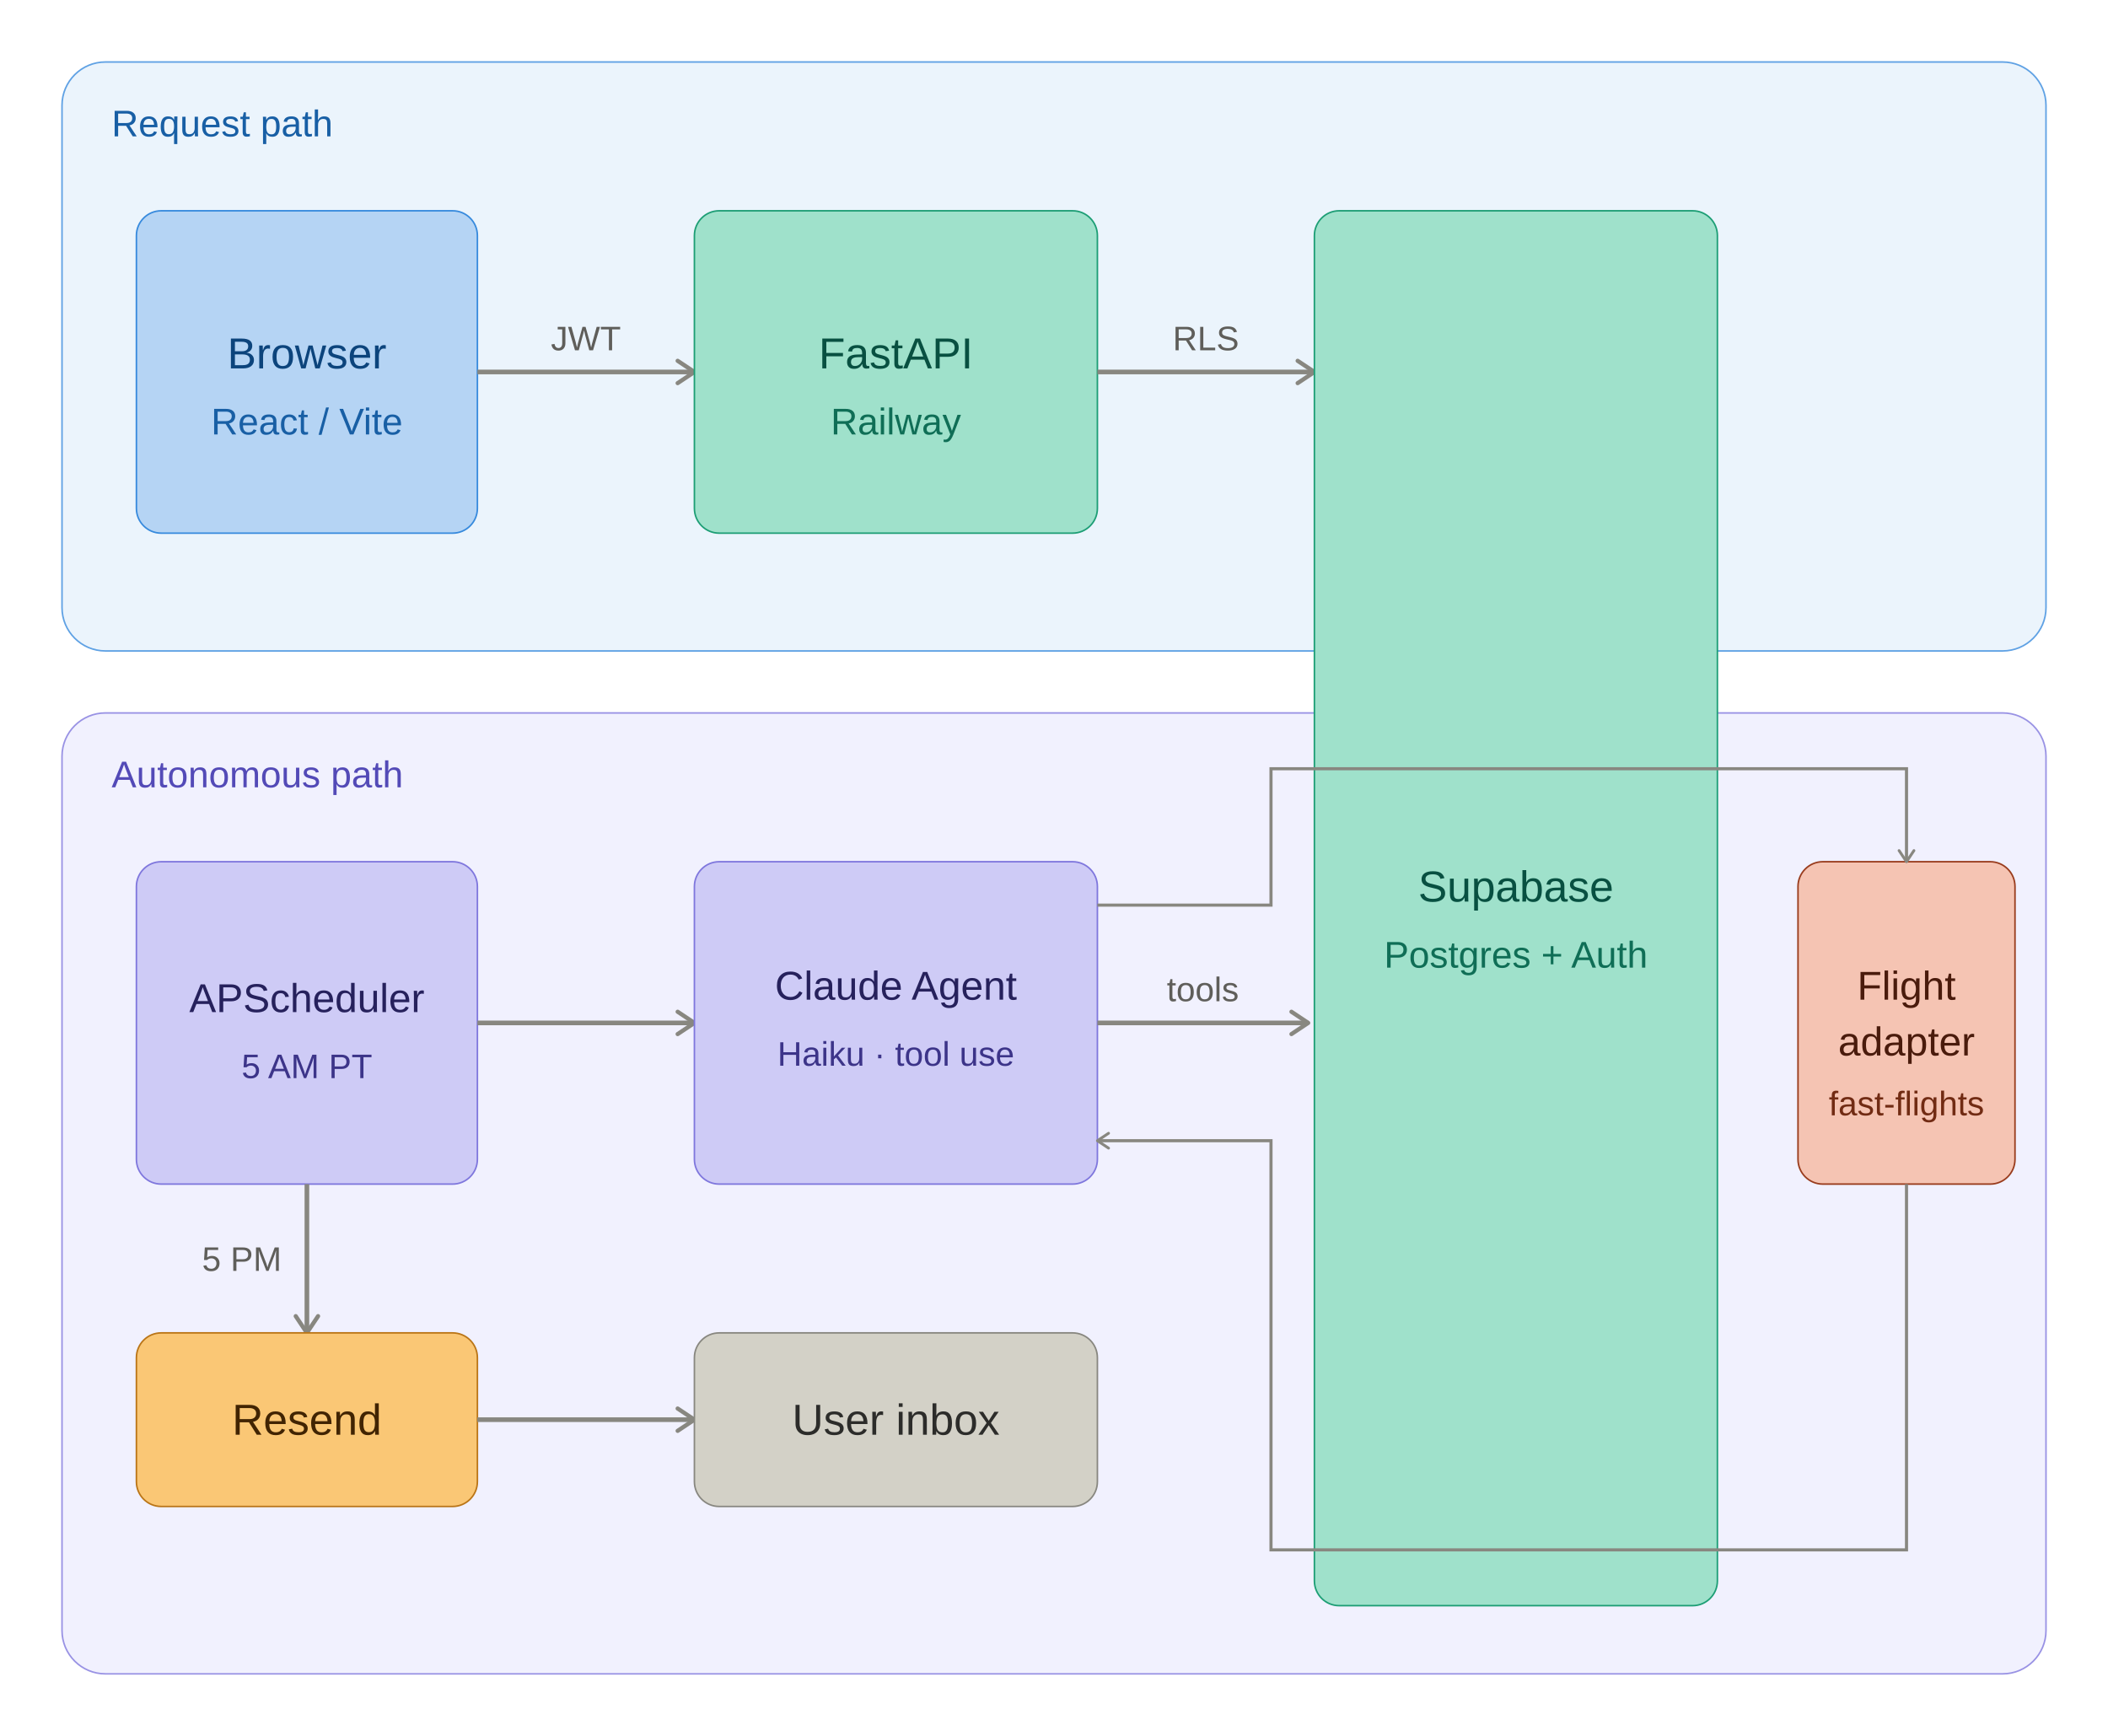
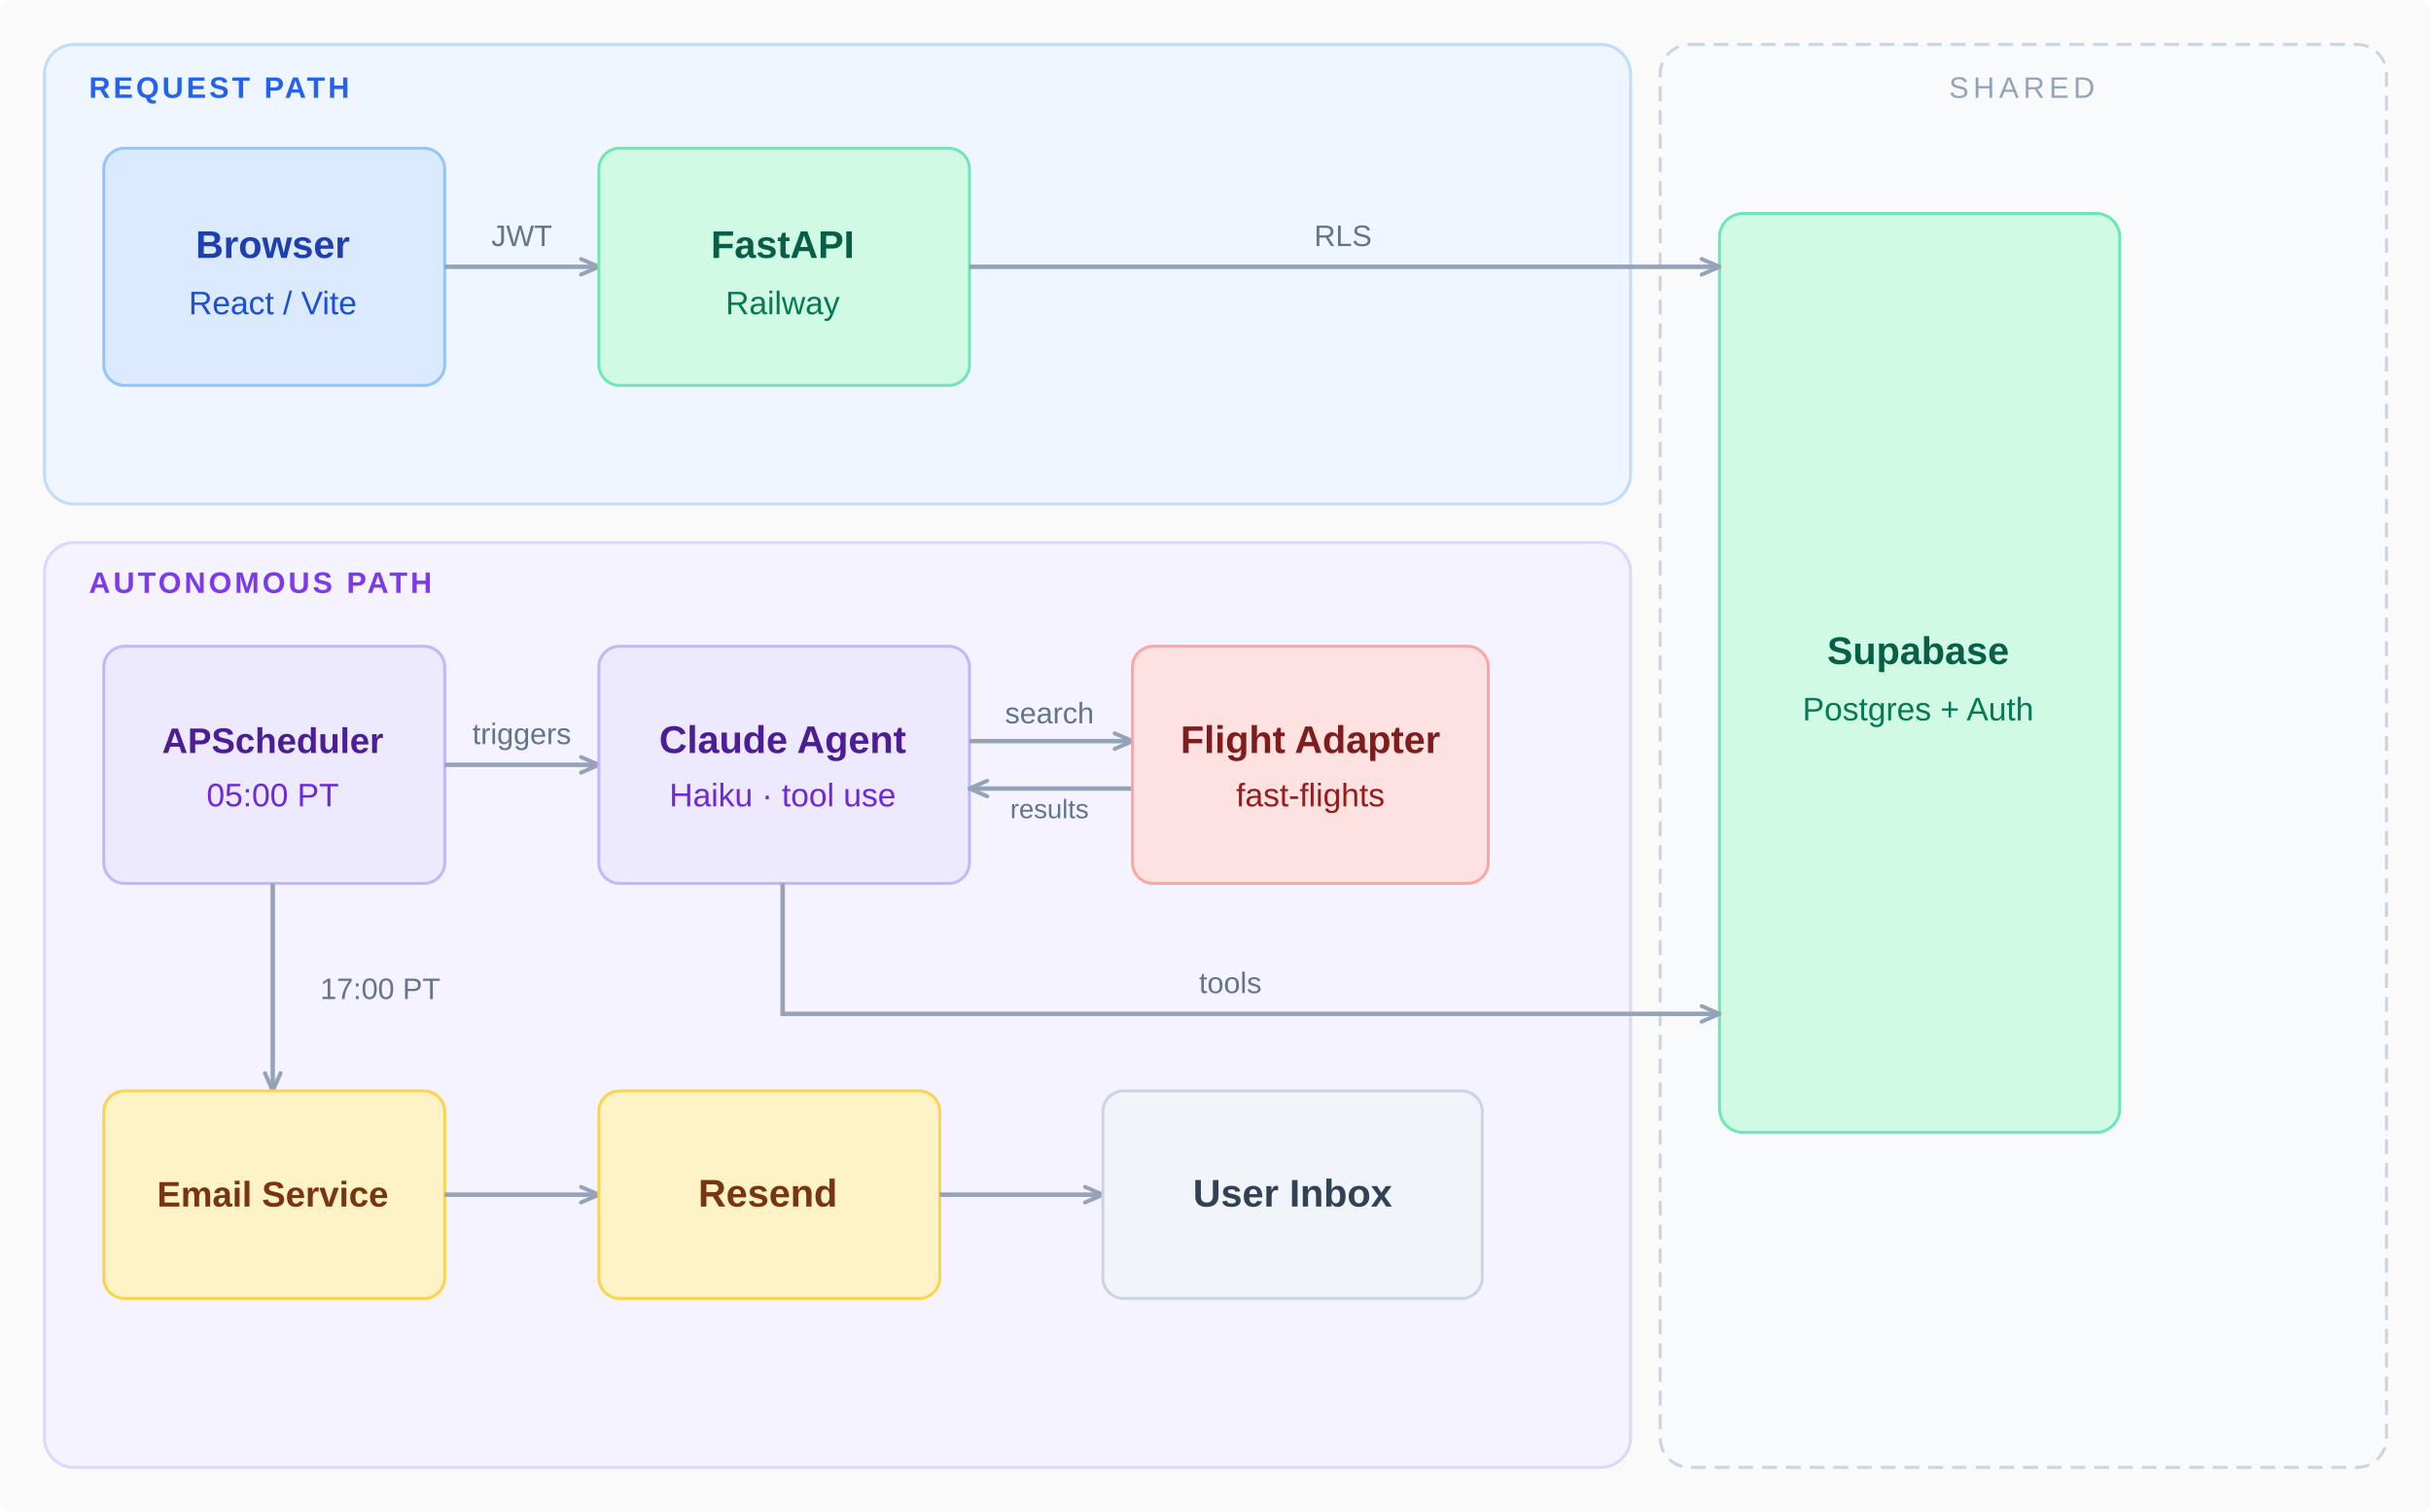
- <svg xmlns="http://www.w3.org/2000/svg" width="100%" viewBox="0 0 680 560">
+ <svg xmlns="http://www.w3.org/2000/svg" width="100%" viewBox="0 0 820 510">
  <defs>
-     <marker id="arrow" viewBox="0 0 10 10" refX="8" refY="5" markerWidth="6" markerHeight="6" orient="auto-start-reverse">
-       <path d="M2 1L8 5L2 9" fill="none" stroke="#888780" stroke-width="1.5" stroke-linecap="round" stroke-linejoin="round" />
+     <marker id="arr" viewBox="0 0 10 10" refX="9" refY="5" markerWidth="5" markerHeight="5" orient="auto">
+       <path d="M1 1.5 L9 5 L1 8.5" fill="none" stroke="#94A3B8" stroke-width="1.8" stroke-linecap="round" stroke-linejoin="round" />
    </marker>
  </defs>
-   <rect x="20" y="20" width="640" height="190" rx="14" fill="#E6F1FB" stroke="#378ADD" stroke-width="0.5" opacity="0.8" />
-   <text font-family="Arial, sans-serif" font-size="12" fill="#185FA5" x="36" y="44">Request path</text>
-   <rect x="20" y="230" width="640" height="310" rx="14" fill="#EEEDFE" stroke="#7F77DD" stroke-width="0.5" opacity="0.8" />
-   <text font-family="Arial, sans-serif" font-size="12" fill="#534AB7" x="36" y="254">Autonomous path</text>
-   <rect x="44" y="68" width="110" height="104" rx="8" fill="#B5D4F4" stroke="#378ADD" stroke-width="0.5" />
-   <text font-family="Arial, sans-serif" font-size="14" font-weight="500" fill="#0C447C" x="99" y="114" text-anchor="middle" dominant-baseline="central">Browser</text>
-   <text font-family="Arial, sans-serif" font-size="12" fill="#185FA5" x="99" y="136" text-anchor="middle" dominant-baseline="central">React / Vite</text>
-   <line x1="154" y1="120" x2="224" y2="120" stroke="#888780" stroke-width="1.5" marker-end="url(#arrow)" />
-   <text font-family="Arial, sans-serif" font-size="11" fill="#5F5E5A" x="189" y="113" text-anchor="middle">JWT</text>
-   <rect x="224" y="68" width="130" height="104" rx="8" fill="#9FE1CB" stroke="#1D9E75" stroke-width="0.5" />
-   <text font-family="Arial, sans-serif" font-size="14" font-weight="500" fill="#085041" x="289" y="114" text-anchor="middle" dominant-baseline="central">FastAPI</text>
-   <text font-family="Arial, sans-serif" font-size="12" fill="#0F6E56" x="289" y="136" text-anchor="middle" dominant-baseline="central">Railway</text>
-   <line x1="354" y1="120" x2="424" y2="120" stroke="#888780" stroke-width="1.5" marker-end="url(#arrow)" />
-   <text font-family="Arial, sans-serif" font-size="11" fill="#5F5E5A" x="389" y="113" text-anchor="middle">RLS</text>
-   <rect x="424" y="68" width="130" height="450" rx="8" fill="#9FE1CB" stroke="#1D9E75" stroke-width="0.5" />
-   <text font-family="Arial, sans-serif" font-size="14" font-weight="500" fill="#085041" x="489" y="286" text-anchor="middle" dominant-baseline="central">Supabase</text>
-   <text font-family="Arial, sans-serif" font-size="12" fill="#0F6E56" x="489" y="308" text-anchor="middle" dominant-baseline="central">Postgres + Auth</text>
-   <rect x="44" y="278" width="110" height="104" rx="8" fill="#CECBF6" stroke="#7F77DD" stroke-width="0.5" />
-   <text font-family="Arial, sans-serif" font-size="13" font-weight="500" fill="#26215C" x="99" y="322" text-anchor="middle" dominant-baseline="central">APScheduler</text>
-   <text font-family="Arial, sans-serif" font-size="11" fill="#3C3489" x="99" y="344" text-anchor="middle" dominant-baseline="central">5 AM PT</text>
-   <line x1="154" y1="330" x2="224" y2="330" stroke="#888780" stroke-width="1.5" marker-end="url(#arrow)" />
-   <rect x="224" y="278" width="130" height="104" rx="8" fill="#CECBF6" stroke="#7F77DD" stroke-width="0.5" />
-   <text font-family="Arial, sans-serif" font-size="13" font-weight="500" fill="#26215C" x="289" y="318" text-anchor="middle" dominant-baseline="central">Claude Agent</text>
-   <text font-family="Arial, sans-serif" font-size="11" fill="#3C3489" x="289" y="340" text-anchor="middle" dominant-baseline="central">Haiku · tool use</text>
-   <line x1="354" y1="330" x2="422" y2="330" stroke="#888780" stroke-width="1.5" marker-end="url(#arrow)" />
-   <text font-family="Arial, sans-serif" font-size="11" fill="#5F5E5A" x="388" y="323" text-anchor="middle">tools</text>
-   <line x1="99" y1="382" x2="99" y2="430" stroke="#888780" stroke-width="1.5" marker-end="url(#arrow)" />
-   <text font-family="Arial, sans-serif" font-size="11" fill="#5F5E5A" x="78" y="410" text-anchor="middle">5 PM</text>
-   <rect x="44" y="430" width="110" height="56" rx="8" fill="#FAC775" stroke="#BA7517" stroke-width="0.5" />
-   <text font-family="Arial, sans-serif" font-size="14" font-weight="500" fill="#412402" x="99" y="458" text-anchor="middle" dominant-baseline="central">Resend</text>
-   <line x1="154" y1="458" x2="224" y2="458" stroke="#888780" stroke-width="1.5" marker-end="url(#arrow)" />
-   <rect x="224" y="430" width="130" height="56" rx="8" fill="#D3D1C7" stroke="#888780" stroke-width="0.5" />
-   <text font-family="Arial, sans-serif" font-size="14" font-weight="500" fill="#2C2C2A" x="289" y="458" text-anchor="middle" dominant-baseline="central">User inbox</text>
-   <rect x="580" y="278" width="70" height="104" rx="8" fill="#F5C4B3" stroke="#993C1D" stroke-width="0.5" />
-   <text font-family="Arial, sans-serif" font-size="13" font-weight="500" fill="#4A1B0C" x="615" y="318" text-anchor="middle" dominant-baseline="central">Flight</text>
-   <text font-family="Arial, sans-serif" font-size="13" font-weight="500" fill="#4A1B0C" x="615" y="336" text-anchor="middle" dominant-baseline="central">adapter</text>
-   <text font-family="Arial, sans-serif" font-size="11" fill="#712B13" x="615" y="356" text-anchor="middle" dominant-baseline="central">fast-flights</text>
-   <path d="M354 292 L410 292 L410 248 L615 248 L615 278" fill="none" stroke="#888780" stroke-width="1" marker-end="url(#arrow)" />
-   <path d="M615 382 L615 500 L410 500 L410 368 L354 368" fill="none" stroke="#888780" stroke-width="1" marker-end="url(#arrow)" />
+   <rect width="820" height="510" fill="#FAFAFA" rx="4" />
+   <rect x="560" y="15" width="245" height="480" rx="10" fill="#F8FAFC" stroke="#CBD5E1" stroke-width="1" stroke-dasharray="5 3" />
+   <text font-family="'Segoe UI',Arial,sans-serif" font-size="10" fill="#94A3B8" x="682" y="33" text-anchor="middle" letter-spacing="1.5">SHARED</text>
+   <rect x="15" y="15" width="535" height="155" rx="10" fill="#EFF6FF" stroke="#BFDBFE" stroke-width="1" />
+   <text font-family="'Segoe UI',Arial,sans-serif" font-size="10" font-weight="600" fill="#2563EB" x="30" y="33" letter-spacing="1">REQUEST PATH</text>
+   <rect x="15" y="183" width="535" height="312" rx="10" fill="#F5F3FF" stroke="#DDD6FE" stroke-width="1" />
+   <text font-family="'Segoe UI',Arial,sans-serif" font-size="10" font-weight="600" fill="#7C3AED" x="30" y="200" letter-spacing="1">AUTONOMOUS PATH</text>
+   <rect x="580" y="72" width="135" height="310" rx="8" fill="#D1FAE5" stroke="#6EE7B7" stroke-width="1" />
+   <text font-family="'Segoe UI',Arial,sans-serif" font-size="13" font-weight="600" fill="#065F46" x="647" y="224" text-anchor="middle">Supabase</text>
+   <text font-family="'Segoe UI',Arial,sans-serif" font-size="11" fill="#047857" x="647" y="243" text-anchor="middle">Postgres + Auth</text>
+   <rect x="35" y="50" width="115" height="80" rx="7" fill="#DBEAFE" stroke="#93C5FD" stroke-width="1" />
+   <text font-family="'Segoe UI',Arial,sans-serif" font-size="13" font-weight="600" fill="#1E40AF" x="92" y="87" text-anchor="middle">Browser</text>
+   <text font-family="'Segoe UI',Arial,sans-serif" font-size="11" fill="#1D4ED8" x="92" y="106" text-anchor="middle">React / Vite</text>
+   <line x1="150" y1="90" x2="202" y2="90" stroke="#94A3B8" stroke-width="1.5" marker-end="url(#arr)" />
+   <text font-family="'Segoe UI',Arial,sans-serif" font-size="10" fill="#64748B" x="176" y="83" text-anchor="middle">JWT</text>
+   <rect x="202" y="50" width="125" height="80" rx="7" fill="#D1FAE5" stroke="#6EE7B7" stroke-width="1" />
+   <text font-family="'Segoe UI',Arial,sans-serif" font-size="13" font-weight="600" fill="#065F46" x="264" y="87" text-anchor="middle">FastAPI</text>
+   <text font-family="'Segoe UI',Arial,sans-serif" font-size="11" fill="#047857" x="264" y="106" text-anchor="middle">Railway</text>
+   <line x1="327" y1="90" x2="580" y2="90" stroke="#94A3B8" stroke-width="1.5" marker-end="url(#arr)" />
+   <text font-family="'Segoe UI',Arial,sans-serif" font-size="10" fill="#64748B" x="453" y="83" text-anchor="middle">RLS</text>
+   <rect x="35" y="218" width="115" height="80" rx="7" fill="#EDE9FE" stroke="#C4B5FD" stroke-width="1" />
+   <text font-family="'Segoe UI',Arial,sans-serif" font-size="12" font-weight="600" fill="#4C1D95" x="92" y="254" text-anchor="middle">APScheduler</text>
+   <text font-family="'Segoe UI',Arial,sans-serif" font-size="11" fill="#6D28D9" x="92" y="272" text-anchor="middle">05:00 PT</text>
+   <line x1="150" y1="258" x2="202" y2="258" stroke="#94A3B8" stroke-width="1.5" marker-end="url(#arr)" />
+   <text font-family="'Segoe UI',Arial,sans-serif" font-size="10" fill="#64748B" x="176" y="251" text-anchor="middle">triggers</text>
+   <rect x="202" y="218" width="125" height="80" rx="7" fill="#EDE9FE" stroke="#C4B5FD" stroke-width="1" />
+   <text font-family="'Segoe UI',Arial,sans-serif" font-size="13" font-weight="600" fill="#4C1D95" x="264" y="254" text-anchor="middle">Claude Agent</text>
+   <text font-family="'Segoe UI',Arial,sans-serif" font-size="11" fill="#6D28D9" x="264" y="272" text-anchor="middle">Haiku · tool use</text>
+   <line x1="327" y1="250" x2="382" y2="250" stroke="#94A3B8" stroke-width="1.5" marker-end="url(#arr)" />
+   <text font-family="'Segoe UI',Arial,sans-serif" font-size="10" fill="#64748B" x="354" y="244" text-anchor="middle">search</text>
+   <line x1="382" y1="266" x2="327" y2="266" stroke="#94A3B8" stroke-width="1.5" marker-end="url(#arr)" />
+   <text font-family="'Segoe UI',Arial,sans-serif" font-size="9" fill="#64748B" x="354" y="276" text-anchor="middle">results</text>
+   <rect x="382" y="218" width="120" height="80" rx="7" fill="#FEE2E2" stroke="#FCA5A5" stroke-width="1" />
+   <text font-family="'Segoe UI',Arial,sans-serif" font-size="13" font-weight="600" fill="#7F1D1D" x="442" y="254" text-anchor="middle">Flight Adapter</text>
+   <text font-family="'Segoe UI',Arial,sans-serif" font-size="11" fill="#991B1B" x="442" y="272" text-anchor="middle">fast-flights</text>
+   <path d="M264 298 L264 342 L580 342" fill="none" stroke="#94A3B8" stroke-width="1.5" marker-end="url(#arr)" />
+   <text font-family="'Segoe UI',Arial,sans-serif" font-size="10" fill="#64748B" x="415" y="335" text-anchor="middle">tools</text>
+   <line x1="92" y1="298" x2="92" y2="368" stroke="#94A3B8" stroke-width="1.5" marker-end="url(#arr)" />
+   <text font-family="'Segoe UI',Arial,sans-serif" font-size="10" fill="#64748B" x="108" y="337" text-anchor="start">17:00 PT</text>
+   <rect x="35" y="368" width="115" height="70" rx="7" fill="#FEF3C7" stroke="#FCD34D" stroke-width="1" />
+   <text font-family="'Segoe UI',Arial,sans-serif" font-size="12" font-weight="600" fill="#78350F" x="92" y="407" text-anchor="middle">Email Service</text>
+   <line x1="150" y1="403" x2="202" y2="403" stroke="#94A3B8" stroke-width="1.5" marker-end="url(#arr)" />
+   <rect x="202" y="368" width="115" height="70" rx="7" fill="#FEF3C7" stroke="#FCD34D" stroke-width="1" />
+   <text font-family="'Segoe UI',Arial,sans-serif" font-size="13" font-weight="600" fill="#78350F" x="259" y="407" text-anchor="middle">Resend</text>
+   <line x1="317" y1="403" x2="372" y2="403" stroke="#94A3B8" stroke-width="1.5" marker-end="url(#arr)" />
+   <rect x="372" y="368" width="128" height="70" rx="7" fill="#F1F5F9" stroke="#CBD5E1" stroke-width="1" />
+   <text font-family="'Segoe UI',Arial,sans-serif" font-size="13" font-weight="600" fill="#334155" x="436" y="407" text-anchor="middle">User Inbox</text>
</svg>
